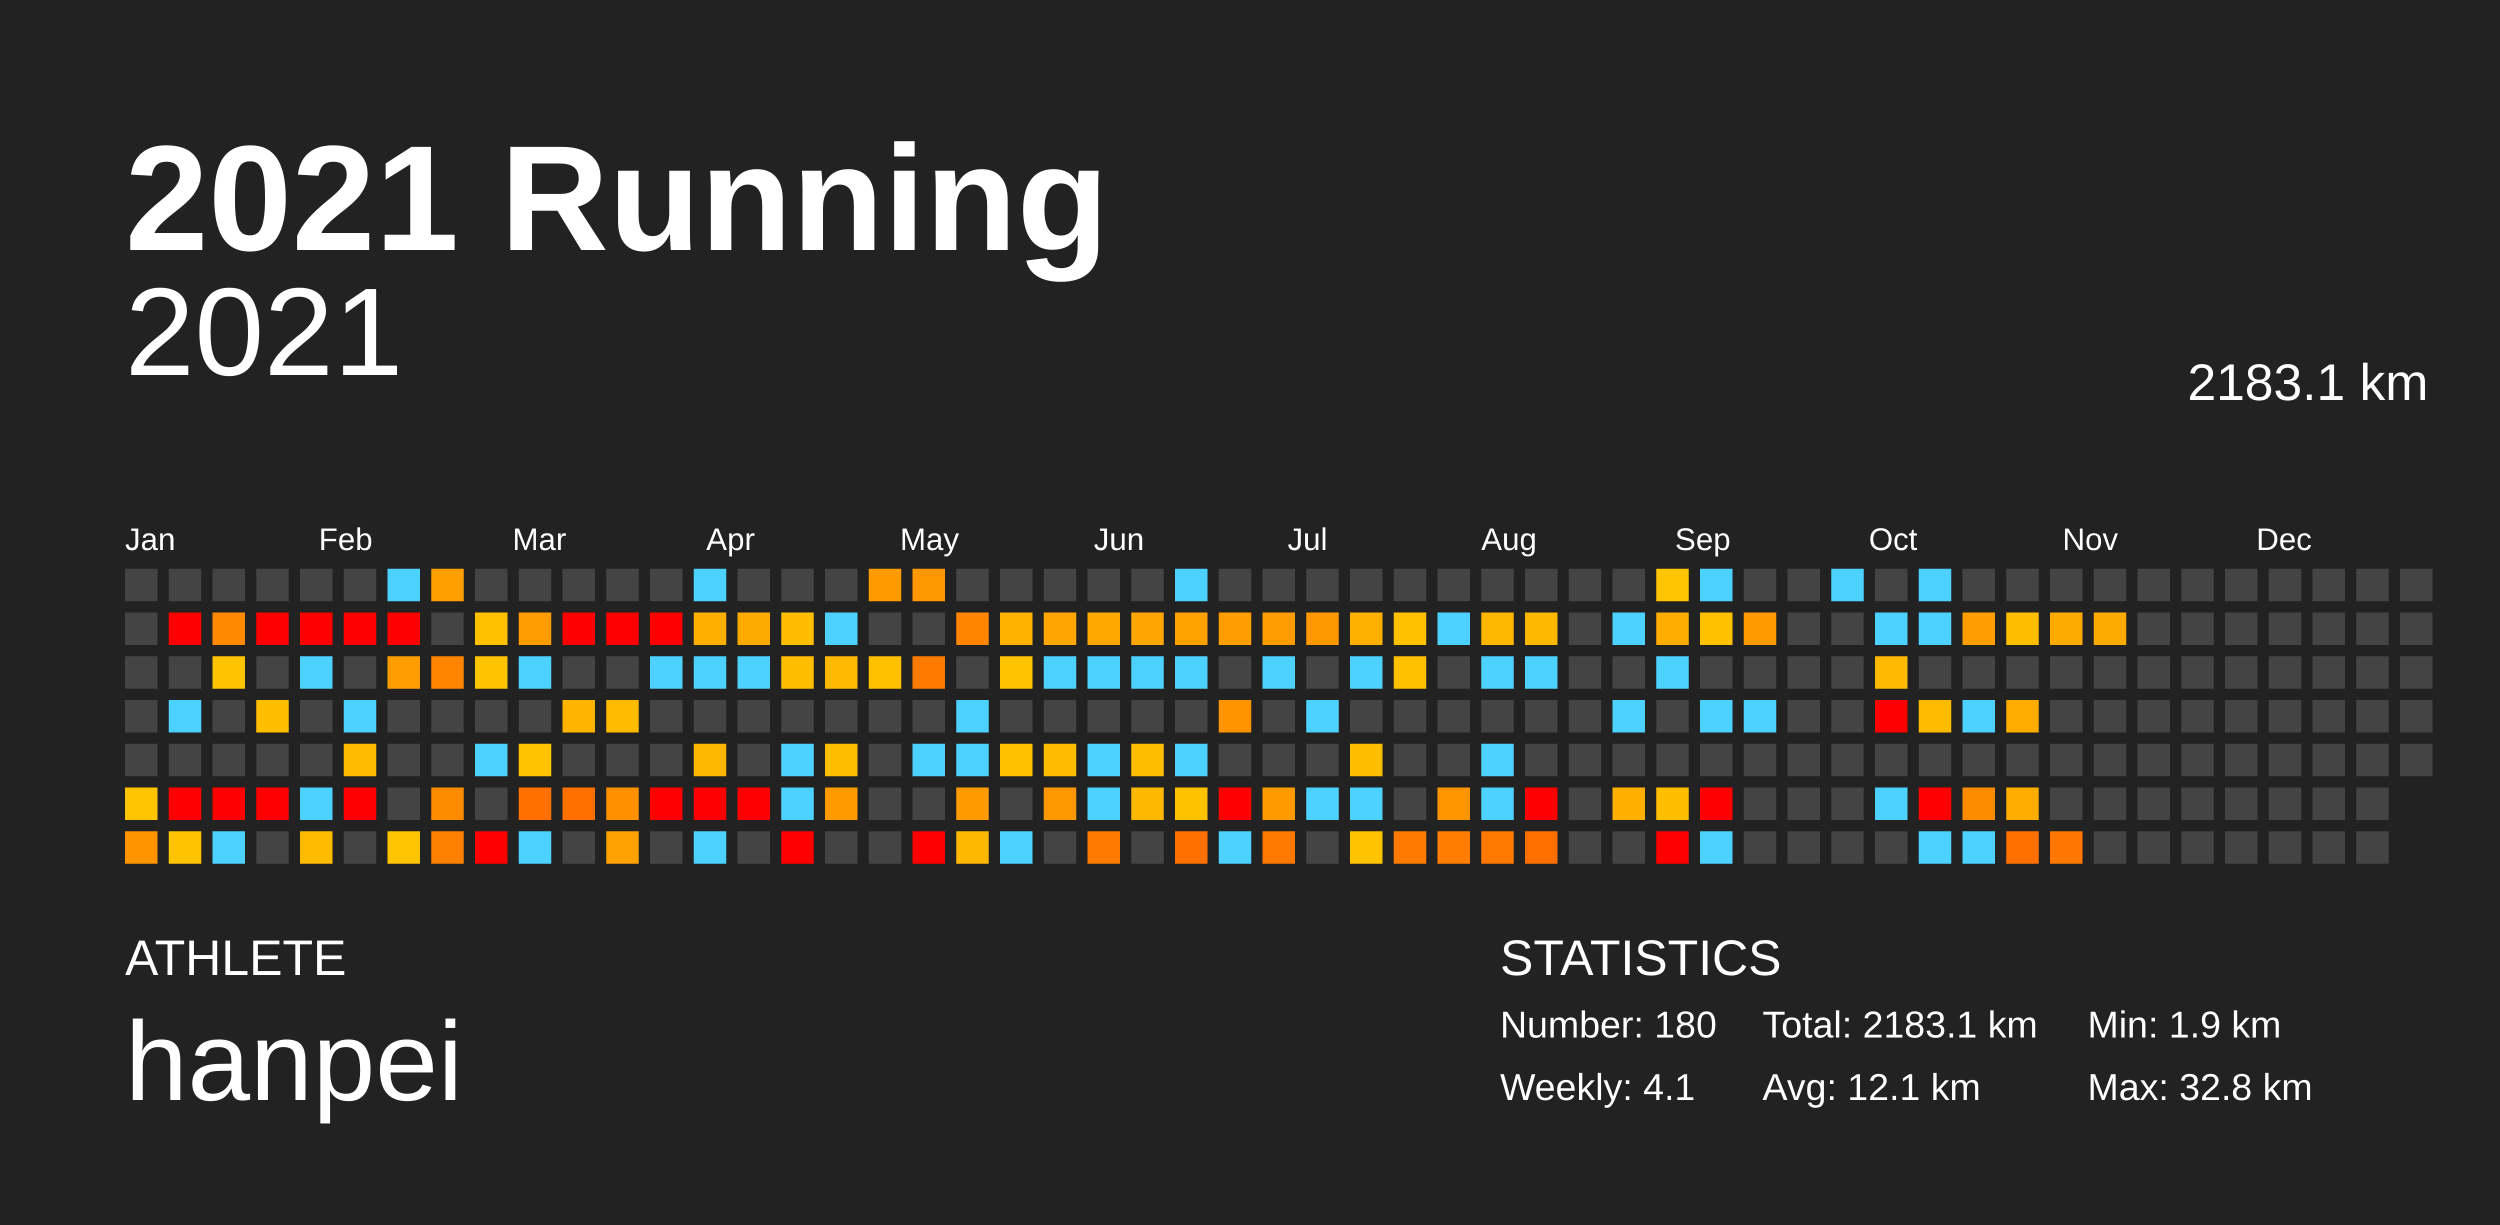
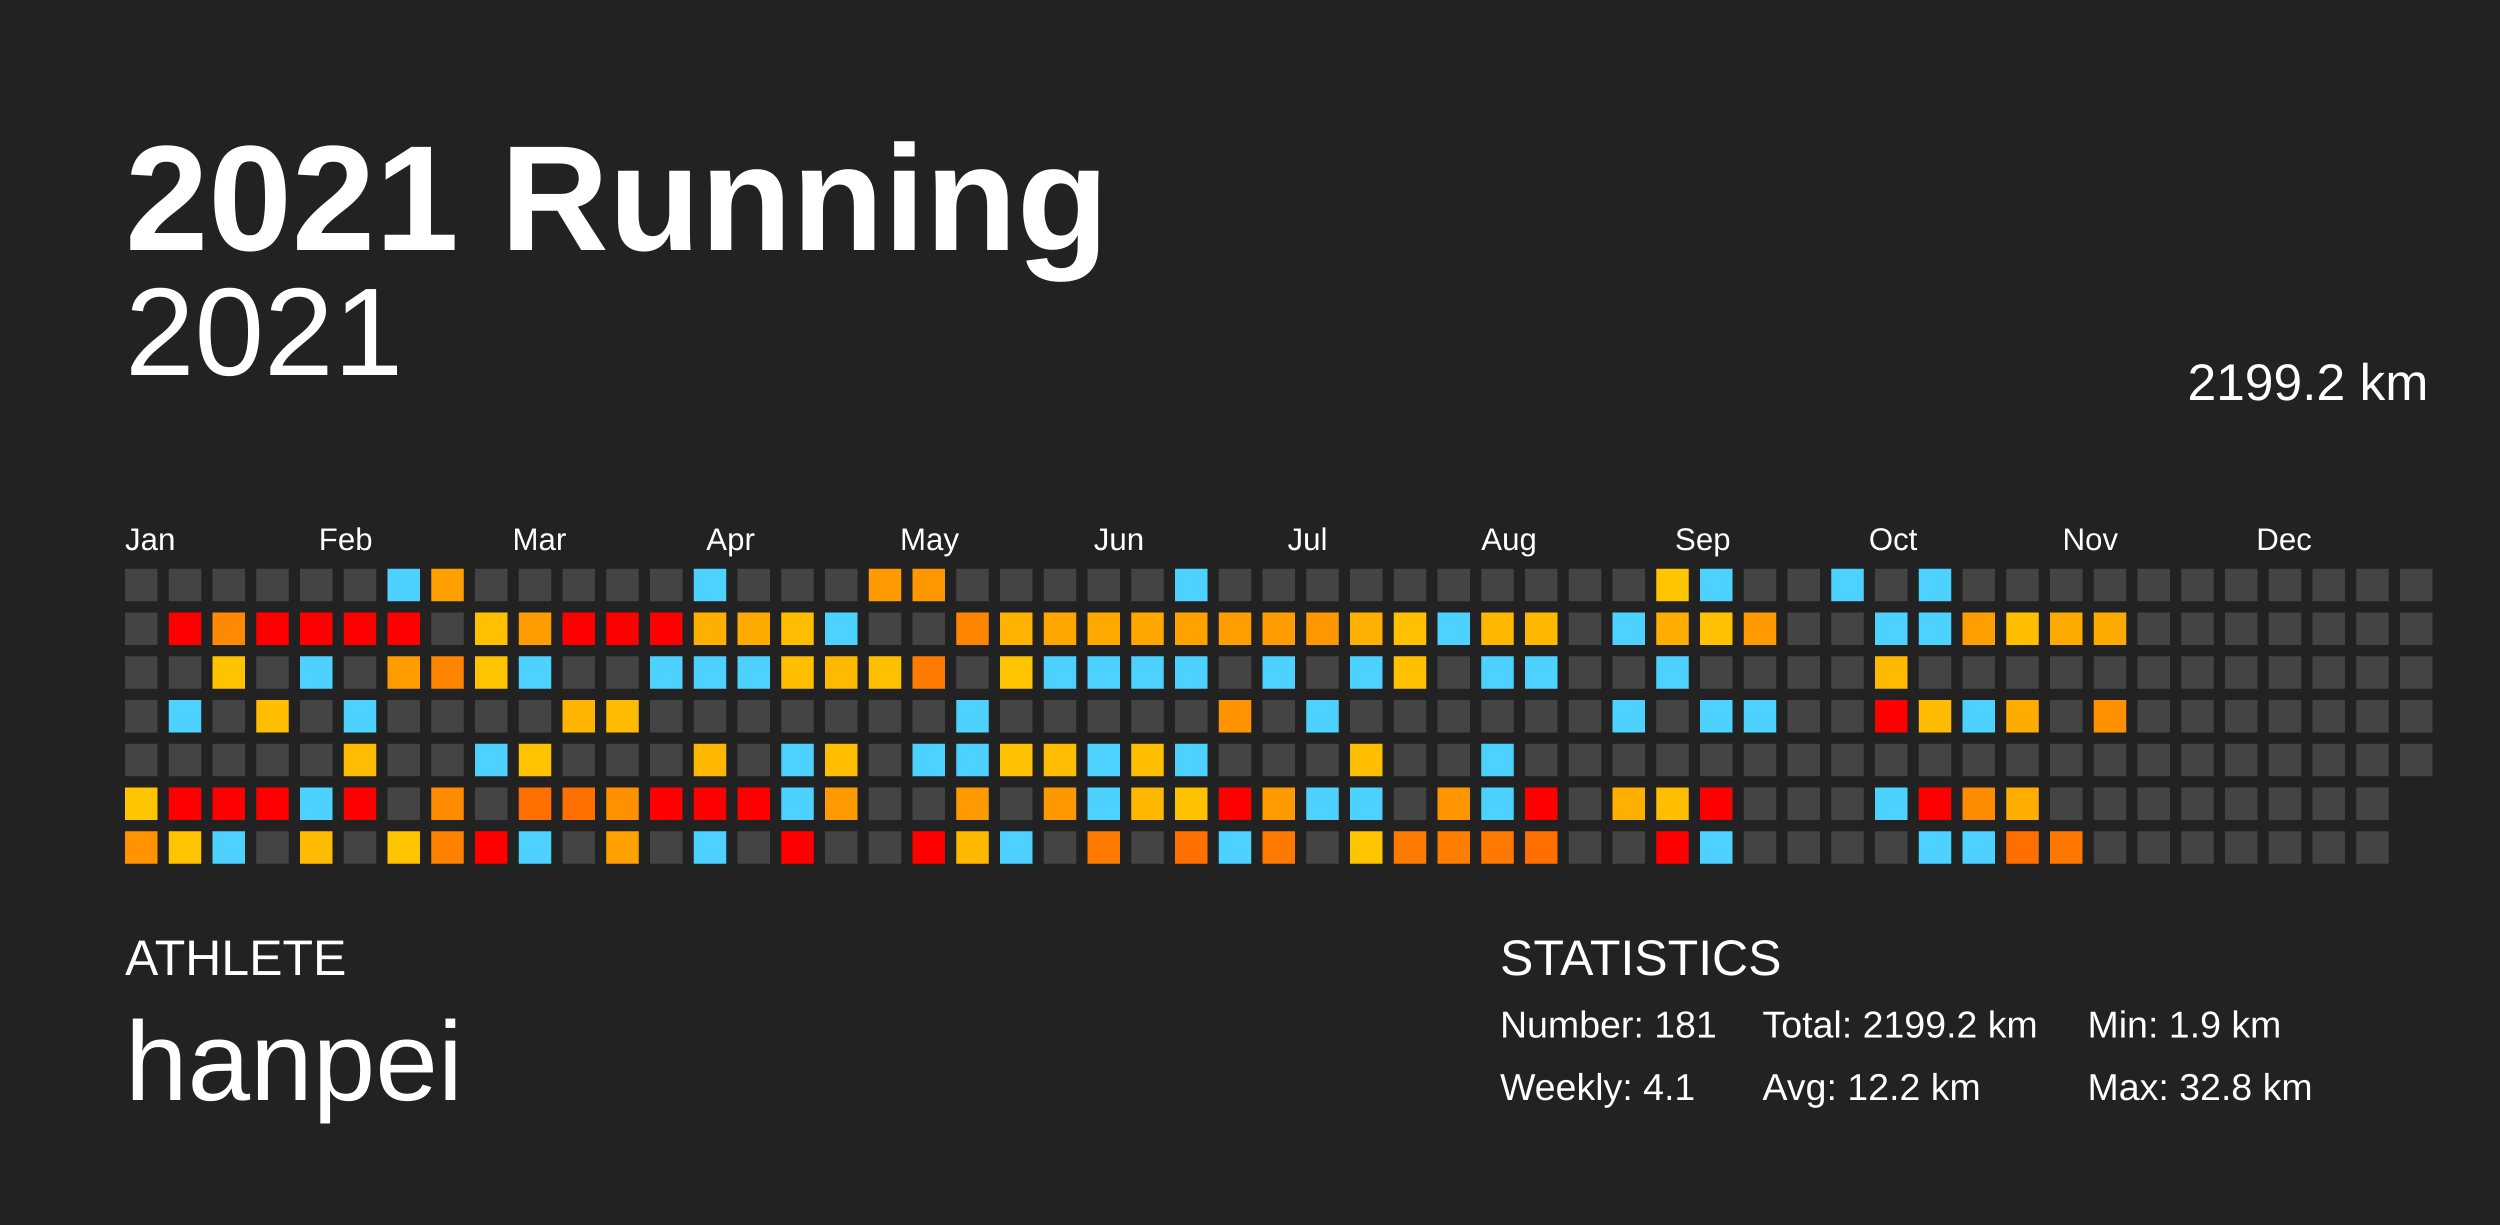
<svg xmlns="http://www.w3.org/2000/svg" baseProfile="full" height="98mm" version="1.1" viewBox="0,0,200,98" width="200mm">
  <defs />
  <rect fill="#222222" height="98" width="200" x="0" y="0" />
  <text fill="#FFFFFF" style="font-size:12px; font-family:Arial; font-weight:bold;" x="10" y="20">2021 Running</text>
  <text fill="#FFFFFF" style="font-size:4px; font-family:Arial" x="10" y="78">ATHLETE</text>
  <text fill="#FFFFFF" style="font-size:9px; font-family:Arial" x="10" y="88">hanpei</text>
  <text fill="#FFFFFF" style="font-size:4px; font-family:Arial" x="120" y="78">STATISTICS</text>
-   <text fill="#FFFFFF" style="font-size:3px; font-family:Arial" x="120" y="83">Number: 180</text>
+   <text fill="#FFFFFF" style="font-size:3px; font-family:Arial" x="120" y="83">Number: 181</text>
  <text fill="#FFFFFF" style="font-size:3px; font-family:Arial" x="120" y="88">Weekly: 4.1</text>
-   <text fill="#FFFFFF" style="font-size:3px; font-family:Arial" x="141" y="83">Total: 2183.1 km</text>
-   <text fill="#FFFFFF" style="font-size:3px; font-family:Arial" x="141" y="88">Avg: 12.1 km</text>
+   <text fill="#FFFFFF" style="font-size:3px; font-family:Arial" x="141" y="83">Total: 2199.2 km</text>
+   <text fill="#FFFFFF" style="font-size:3px; font-family:Arial" x="141" y="88">Avg: 12.2 km</text>
  <text fill="#FFFFFF" style="font-size:3px; font-family:Arial" x="167" y="83">Min: 1.9 km</text>
  <text fill="#FFFFFF" style="font-size:3px; font-family:Arial" x="167" y="88">Max: 32.8 km</text>
  <text alignment-baseline="hanging" fill="#FFFFFF" style="font-size:10.0px; font-family:Arial;" x="10" y="30">2021</text>
-   <text alignment-baseline="hanging" fill="#FFFFFF" style="font-size:4.125px; font-family:Arial;" x="175" y="32">2183.1 km</text>
+   <text alignment-baseline="hanging" fill="#FFFFFF" style="font-size:4.125px; font-family:Arial;" x="175" y="32">2199.2 km</text>
  <text fill="#FFFFFF" style="font-size:2.5px; font-family:Arial" x="10.0" y="44">Jan</text>
  <text fill="#FFFFFF" style="font-size:2.5px; font-family:Arial" x="25.5" y="44">Feb</text>
  <text fill="#FFFFFF" style="font-size:2.5px; font-family:Arial" x="41.0" y="44">Mar</text>
  <text fill="#FFFFFF" style="font-size:2.5px; font-family:Arial" x="56.5" y="44">Apr</text>
  <text fill="#FFFFFF" style="font-size:2.5px; font-family:Arial" x="72.0" y="44">May</text>
  <text fill="#FFFFFF" style="font-size:2.5px; font-family:Arial" x="87.5" y="44">Jun</text>
  <text fill="#FFFFFF" style="font-size:2.5px; font-family:Arial" x="103.0" y="44">Jul</text>
  <text fill="#FFFFFF" style="font-size:2.5px; font-family:Arial" x="118.5" y="44">Aug</text>
  <text fill="#FFFFFF" style="font-size:2.5px; font-family:Arial" x="134.0" y="44">Sep</text>
  <text fill="#FFFFFF" style="font-size:2.5px; font-family:Arial" x="149.5" y="44">Oct</text>
  <text fill="#FFFFFF" style="font-size:2.5px; font-family:Arial" x="165.0" y="44">Nov</text>
  <text fill="#FFFFFF" style="font-size:2.5px; font-family:Arial" x="180.5" y="44">Dec</text>
  <rect fill="#444444" height="2.6" width="2.6" x="10.0" y="45.5" />
  <rect fill="#444444" height="2.6" width="2.6" x="10.0" y="49.0" />
  <rect fill="#444444" height="2.6" width="2.6" x="10.0" y="52.5" />
  <rect fill="#444444" height="2.6" width="2.6" x="10.0" y="56.0" />
  <rect fill="#444444" height="2.6" width="2.6" x="10.0" y="59.5" />
  <rect fill="#ffc500" height="2.6" width="2.6" x="10.0" y="63.0" />
  <rect fill="#ff9400" height="2.6" width="2.6" x="10.0" y="66.5" />
  <rect fill="#444444" height="2.6" width="2.6" x="13.5" y="45.5" />
  <rect fill="red" height="2.6" width="2.6" x="13.5" y="49.0" />
  <rect fill="#444444" height="2.6" width="2.6" x="13.5" y="52.5" />
  <rect fill="#4dd2ff" height="2.6" width="2.6" x="13.5" y="56.0" />
  <rect fill="#444444" height="2.6" width="2.6" x="13.5" y="59.5" />
  <rect fill="red" height="2.6" width="2.6" x="13.5" y="63.0" />
  <rect fill="#ffc400" height="2.6" width="2.6" x="13.5" y="66.5" />
  <rect fill="#444444" height="2.6" width="2.6" x="17.0" y="45.5" />
  <rect fill="#ff8900" height="2.6" width="2.6" x="17.0" y="49.0" />
  <rect fill="#ffc300" height="2.6" width="2.6" x="17.0" y="52.5" />
  <rect fill="#444444" height="2.6" width="2.6" x="17.0" y="56.0" />
  <rect fill="#444444" height="2.6" width="2.6" x="17.0" y="59.5" />
  <rect fill="red" height="2.6" width="2.6" x="17.0" y="63.0" />
  <rect fill="#4dd2ff" height="2.6" width="2.6" x="17.0" y="66.5" />
  <rect fill="#444444" height="2.6" width="2.6" x="20.5" y="45.5" />
  <rect fill="red" height="2.6" width="2.6" x="20.5" y="49.0" />
  <rect fill="#444444" height="2.6" width="2.6" x="20.5" y="52.5" />
  <rect fill="#ffbe00" height="2.6" width="2.6" x="20.5" y="56.0" />
  <rect fill="#444444" height="2.6" width="2.6" x="20.5" y="59.5" />
  <rect fill="red" height="2.6" width="2.6" x="20.5" y="63.0" />
  <rect fill="#444444" height="2.6" width="2.6" x="20.5" y="66.5" />
  <rect fill="#444444" height="2.6" width="2.6" x="24.0" y="45.5" />
  <rect fill="red" height="2.6" width="2.6" x="24.0" y="49.0" />
  <rect fill="#4dd2ff" height="2.6" width="2.6" x="24.0" y="52.5" />
  <rect fill="#444444" height="2.6" width="2.6" x="24.0" y="56.0" />
  <rect fill="#444444" height="2.6" width="2.6" x="24.0" y="59.5" />
  <rect fill="#4dd2ff" height="2.6" width="2.6" x="24.0" y="63.0" />
  <rect fill="#ffbb00" height="2.6" width="2.6" x="24.0" y="66.5" />
  <rect fill="#444444" height="2.6" width="2.6" x="27.5" y="45.5" />
  <rect fill="red" height="2.6" width="2.6" x="27.5" y="49.0" />
  <rect fill="#444444" height="2.6" width="2.6" x="27.5" y="52.5" />
  <rect fill="#4dd2ff" height="2.6" width="2.6" x="27.5" y="56.0" />
  <rect fill="#ffbd00" height="2.6" width="2.6" x="27.5" y="59.5" />
  <rect fill="red" height="2.6" width="2.6" x="27.5" y="63.0" />
  <rect fill="#444444" height="2.6" width="2.6" x="27.5" y="66.5" />
  <rect fill="#4dd2ff" height="2.6" width="2.6" x="31.0" y="45.5" />
  <rect fill="red" height="2.6" width="2.6" x="31.0" y="49.0" />
  <rect fill="#ff9d00" height="2.6" width="2.6" x="31.0" y="52.5" />
  <rect fill="#444444" height="2.6" width="2.6" x="31.0" y="56.0" />
  <rect fill="#444444" height="2.6" width="2.6" x="31.0" y="59.5" />
  <rect fill="#444444" height="2.6" width="2.6" x="31.0" y="63.0" />
  <rect fill="#ffc500" height="2.6" width="2.6" x="31.0" y="66.5" />
  <rect fill="#ffa000" height="2.6" width="2.6" x="34.5" y="45.5" />
  <rect fill="#444444" height="2.6" width="2.6" x="34.5" y="49.0" />
  <rect fill="#ff8500" height="2.6" width="2.6" x="34.5" y="52.5" />
  <rect fill="#444444" height="2.6" width="2.6" x="34.5" y="56.0" />
  <rect fill="#444444" height="2.6" width="2.6" x="34.5" y="59.5" />
  <rect fill="#ff8b00" height="2.6" width="2.6" x="34.5" y="63.0" />
  <rect fill="#ff8100" height="2.6" width="2.6" x="34.5" y="66.5" />
  <rect fill="#444444" height="2.6" width="2.6" x="38.0" y="45.5" />
  <rect fill="#ffc000" height="2.6" width="2.6" x="38.0" y="49.0" />
  <rect fill="#ffc400" height="2.6" width="2.6" x="38.0" y="52.5" />
  <rect fill="#444444" height="2.6" width="2.6" x="38.0" y="56.0" />
  <rect fill="#4dd2ff" height="2.6" width="2.6" x="38.0" y="59.5" />
  <rect fill="#444444" height="2.6" width="2.6" x="38.0" y="63.0" />
  <rect fill="red" height="2.6" width="2.6" x="38.0" y="66.5" />
  <rect fill="#444444" height="2.6" width="2.6" x="41.5" y="45.5" />
  <rect fill="#ff9d00" height="2.6" width="2.6" x="41.5" y="49.0" />
  <rect fill="#4dd2ff" height="2.6" width="2.6" x="41.5" y="52.5" />
  <rect fill="#444444" height="2.6" width="2.6" x="41.5" y="56.0" />
  <rect fill="#ffc300" height="2.6" width="2.6" x="41.5" y="59.5" />
  <rect fill="#ff7000" height="2.6" width="2.6" x="41.5" y="63.0" />
  <rect fill="#4dd2ff" height="2.6" width="2.6" x="41.5" y="66.5" />
  <rect fill="#444444" height="2.6" width="2.6" x="45.0" y="45.5" />
  <rect fill="red" height="2.6" width="2.6" x="45.0" y="49.0" />
  <rect fill="#444444" height="2.6" width="2.6" x="45.0" y="52.5" />
  <rect fill="#ffb500" height="2.6" width="2.6" x="45.0" y="56.0" />
  <rect fill="#444444" height="2.6" width="2.6" x="45.0" y="59.5" />
  <rect fill="#ff7000" height="2.6" width="2.6" x="45.0" y="63.0" />
  <rect fill="#444444" height="2.6" width="2.6" x="45.0" y="66.5" />
  <rect fill="#444444" height="2.6" width="2.6" x="48.5" y="45.5" />
  <rect fill="red" height="2.6" width="2.6" x="48.5" y="49.0" />
  <rect fill="#444444" height="2.6" width="2.6" x="48.5" y="52.5" />
  <rect fill="#ffbb00" height="2.6" width="2.6" x="48.5" y="56.0" />
  <rect fill="#444444" height="2.6" width="2.6" x="48.5" y="59.5" />
  <rect fill="#ff9000" height="2.6" width="2.6" x="48.5" y="63.0" />
  <rect fill="#ffa100" height="2.6" width="2.6" x="48.5" y="66.5" />
  <rect fill="#444444" height="2.6" width="2.6" x="52.0" y="45.5" />
  <rect fill="red" height="2.6" width="2.6" x="52.0" y="49.0" />
  <rect fill="#4dd2ff" height="2.6" width="2.6" x="52.0" y="52.5" />
  <rect fill="#444444" height="2.6" width="2.6" x="52.0" y="56.0" />
  <rect fill="#444444" height="2.6" width="2.6" x="52.0" y="59.5" />
  <rect fill="red" height="2.6" width="2.6" x="52.0" y="63.0" />
  <rect fill="#444444" height="2.6" width="2.6" x="52.0" y="66.5" />
  <rect fill="#4dd2ff" height="2.6" width="2.6" x="55.5" y="45.5" />
  <rect fill="#ffaf00" height="2.6" width="2.6" x="55.5" y="49.0" />
  <rect fill="#4dd2ff" height="2.6" width="2.6" x="55.5" y="52.5" />
  <rect fill="#444444" height="2.6" width="2.6" x="55.5" y="56.0" />
  <rect fill="#ffb700" height="2.6" width="2.6" x="55.5" y="59.5" />
  <rect fill="red" height="2.6" width="2.6" x="55.5" y="63.0" />
  <rect fill="#4dd2ff" height="2.6" width="2.6" x="55.5" y="66.5" />
  <rect fill="#444444" height="2.6" width="2.6" x="59.0" y="45.5" />
  <rect fill="#ffaa00" height="2.6" width="2.6" x="59.0" y="49.0" />
  <rect fill="#4dd2ff" height="2.6" width="2.6" x="59.0" y="52.5" />
  <rect fill="#444444" height="2.6" width="2.6" x="59.0" y="56.0" />
  <rect fill="#444444" height="2.6" width="2.6" x="59.0" y="59.5" />
  <rect fill="red" height="2.6" width="2.6" x="59.0" y="63.0" />
  <rect fill="#444444" height="2.6" width="2.6" x="59.0" y="66.5" />
  <rect fill="#444444" height="2.6" width="2.6" x="62.5" y="45.5" />
  <rect fill="#ffbd00" height="2.6" width="2.6" x="62.5" y="49.0" />
  <rect fill="#ffbe00" height="2.6" width="2.6" x="62.5" y="52.5" />
  <rect fill="#444444" height="2.6" width="2.6" x="62.5" y="56.0" />
  <rect fill="#4dd2ff" height="2.6" width="2.6" x="62.5" y="59.5" />
  <rect fill="#4dd2ff" height="2.6" width="2.6" x="62.5" y="63.0" />
  <rect fill="red" height="2.6" width="2.6" x="62.5" y="66.5" />
  <rect fill="#444444" height="2.6" width="2.6" x="66.0" y="45.5" />
  <rect fill="#4dd2ff" height="2.6" width="2.6" x="66.0" y="49.0" />
  <rect fill="#ffb900" height="2.6" width="2.6" x="66.0" y="52.5" />
  <rect fill="#444444" height="2.6" width="2.6" x="66.0" y="56.0" />
  <rect fill="#ffbf00" height="2.6" width="2.6" x="66.0" y="59.5" />
  <rect fill="#ff9a00" height="2.6" width="2.6" x="66.0" y="63.0" />
  <rect fill="#444444" height="2.6" width="2.6" x="66.0" y="66.5" />
  <rect fill="#ff9a00" height="2.6" width="2.6" x="69.5" y="45.5" />
  <rect fill="#444444" height="2.6" width="2.6" x="69.5" y="49.0" />
  <rect fill="#ffc000" height="2.6" width="2.6" x="69.5" y="52.5" />
  <rect fill="#444444" height="2.6" width="2.6" x="69.5" y="56.0" />
  <rect fill="#444444" height="2.6" width="2.6" x="69.5" y="59.5" />
  <rect fill="#444444" height="2.6" width="2.6" x="69.5" y="63.0" />
  <rect fill="#444444" height="2.6" width="2.6" x="69.5" y="66.5" />
  <rect fill="#ff9700" height="2.6" width="2.6" x="73.0" y="45.5" />
  <rect fill="#444444" height="2.6" width="2.6" x="73.0" y="49.0" />
  <rect fill="#ff7b00" height="2.6" width="2.6" x="73.0" y="52.5" />
  <rect fill="#444444" height="2.6" width="2.6" x="73.0" y="56.0" />
  <rect fill="#4dd2ff" height="2.6" width="2.6" x="73.0" y="59.5" />
  <rect fill="#444444" height="2.6" width="2.6" x="73.0" y="63.0" />
  <rect fill="red" height="2.6" width="2.6" x="73.0" y="66.5" />
  <rect fill="#444444" height="2.6" width="2.6" x="76.5" y="45.5" />
  <rect fill="#ff8500" height="2.6" width="2.6" x="76.5" y="49.0" />
  <rect fill="#444444" height="2.6" width="2.6" x="76.5" y="52.5" />
  <rect fill="#4dd2ff" height="2.6" width="2.6" x="76.5" y="56.0" />
  <rect fill="#4dd2ff" height="2.6" width="2.6" x="76.5" y="59.5" />
  <rect fill="#ff9a00" height="2.6" width="2.6" x="76.5" y="63.0" />
  <rect fill="#ffb800" height="2.6" width="2.6" x="76.5" y="66.5" />
  <rect fill="#444444" height="2.6" width="2.6" x="80.0" y="45.5" />
  <rect fill="#ffb300" height="2.6" width="2.6" x="80.0" y="49.0" />
  <rect fill="#ffc400" height="2.6" width="2.6" x="80.0" y="52.5" />
  <rect fill="#444444" height="2.6" width="2.6" x="80.0" y="56.0" />
  <rect fill="#ffc100" height="2.6" width="2.6" x="80.0" y="59.5" />
  <rect fill="#444444" height="2.6" width="2.6" x="80.0" y="63.0" />
  <rect fill="#4dd2ff" height="2.6" width="2.6" x="80.0" y="66.5" />
  <rect fill="#444444" height="2.6" width="2.6" x="83.5" y="45.5" />
  <rect fill="#ffa700" height="2.6" width="2.6" x="83.5" y="49.0" />
  <rect fill="#4dd2ff" height="2.6" width="2.6" x="83.5" y="52.5" />
  <rect fill="#444444" height="2.6" width="2.6" x="83.5" y="56.0" />
  <rect fill="#ffbd00" height="2.6" width="2.6" x="83.5" y="59.5" />
  <rect fill="#ff9700" height="2.6" width="2.6" x="83.5" y="63.0" />
  <rect fill="#444444" height="2.6" width="2.6" x="83.5" y="66.5" />
  <rect fill="#444444" height="2.6" width="2.6" x="87.0" y="45.5" />
  <rect fill="#ffa800" height="2.6" width="2.6" x="87.0" y="49.0" />
  <rect fill="#4dd2ff" height="2.6" width="2.6" x="87.0" y="52.5" />
  <rect fill="#444444" height="2.6" width="2.6" x="87.0" y="56.0" />
  <rect fill="#4dd2ff" height="2.6" width="2.6" x="87.0" y="59.5" />
  <rect fill="#4dd2ff" height="2.6" width="2.6" x="87.0" y="63.0" />
  <rect fill="#ff7a00" height="2.6" width="2.6" x="87.0" y="66.5" />
  <rect fill="#444444" height="2.6" width="2.6" x="90.5" y="45.5" />
  <rect fill="#ffa600" height="2.6" width="2.6" x="90.5" y="49.0" />
  <rect fill="#4dd2ff" height="2.6" width="2.6" x="90.5" y="52.5" />
  <rect fill="#444444" height="2.6" width="2.6" x="90.5" y="56.0" />
  <rect fill="#ffbf00" height="2.6" width="2.6" x="90.5" y="59.5" />
  <rect fill="#ffb800" height="2.6" width="2.6" x="90.5" y="63.0" />
  <rect fill="#444444" height="2.6" width="2.6" x="90.5" y="66.5" />
  <rect fill="#4dd2ff" height="2.6" width="2.6" x="94.0" y="45.5" />
  <rect fill="#ffa200" height="2.6" width="2.6" x="94.0" y="49.0" />
  <rect fill="#4dd2ff" height="2.6" width="2.6" x="94.0" y="52.5" />
  <rect fill="#444444" height="2.6" width="2.6" x="94.0" y="56.0" />
  <rect fill="#4dd2ff" height="2.6" width="2.6" x="94.0" y="59.5" />
  <rect fill="#ffc200" height="2.6" width="2.6" x="94.0" y="63.0" />
  <rect fill="#ff7000" height="2.6" width="2.6" x="94.0" y="66.5" />
  <rect fill="#444444" height="2.6" width="2.6" x="97.5" y="45.5" />
  <rect fill="#ff9e00" height="2.6" width="2.6" x="97.5" y="49.0" />
  <rect fill="#444444" height="2.6" width="2.6" x="97.5" y="52.5" />
  <rect fill="#ff9400" height="2.6" width="2.6" x="97.5" y="56.0" />
  <rect fill="#444444" height="2.6" width="2.6" x="97.5" y="59.5" />
  <rect fill="red" height="2.6" width="2.6" x="97.5" y="63.0" />
  <rect fill="#4dd2ff" height="2.6" width="2.6" x="97.5" y="66.5" />
  <rect fill="#444444" height="2.6" width="2.6" x="101.0" y="45.5" />
  <rect fill="#ff9d00" height="2.6" width="2.6" x="101.0" y="49.0" />
  <rect fill="#4dd2ff" height="2.6" width="2.6" x="101.0" y="52.5" />
  <rect fill="#444444" height="2.6" width="2.6" x="101.0" y="56.0" />
  <rect fill="#444444" height="2.6" width="2.6" x="101.0" y="59.5" />
  <rect fill="#ff9a00" height="2.6" width="2.6" x="101.0" y="63.0" />
  <rect fill="#ff7800" height="2.6" width="2.6" x="101.0" y="66.5" />
  <rect fill="#444444" height="2.6" width="2.6" x="104.5" y="45.5" />
  <rect fill="#ff9700" height="2.6" width="2.6" x="104.5" y="49.0" />
  <rect fill="#444444" height="2.6" width="2.6" x="104.5" y="52.5" />
  <rect fill="#4dd2ff" height="2.6" width="2.6" x="104.5" y="56.0" />
  <rect fill="#444444" height="2.6" width="2.6" x="104.5" y="59.5" />
  <rect fill="#4dd2ff" height="2.6" width="2.6" x="104.5" y="63.0" />
  <rect fill="#444444" height="2.6" width="2.6" x="104.5" y="66.5" />
  <rect fill="#444444" height="2.6" width="2.6" x="108.0" y="45.5" />
  <rect fill="#ffb000" height="2.6" width="2.6" x="108.0" y="49.0" />
  <rect fill="#4dd2ff" height="2.6" width="2.6" x="108.0" y="52.5" />
  <rect fill="#444444" height="2.6" width="2.6" x="108.0" y="56.0" />
  <rect fill="#ffbf00" height="2.6" width="2.6" x="108.0" y="59.5" />
  <rect fill="#4dd2ff" height="2.6" width="2.6" x="108.0" y="63.0" />
  <rect fill="#ffc400" height="2.6" width="2.6" x="108.0" y="66.5" />
  <rect fill="#444444" height="2.6" width="2.6" x="111.5" y="45.5" />
  <rect fill="#ffc000" height="2.6" width="2.6" x="111.5" y="49.0" />
  <rect fill="#ffc000" height="2.6" width="2.6" x="111.5" y="52.5" />
  <rect fill="#444444" height="2.6" width="2.6" x="111.5" y="56.0" />
  <rect fill="#444444" height="2.6" width="2.6" x="111.5" y="59.5" />
  <rect fill="#444444" height="2.6" width="2.6" x="111.5" y="63.0" />
  <rect fill="#ff7a00" height="2.6" width="2.6" x="111.5" y="66.5" />
  <rect fill="#444444" height="2.6" width="2.6" x="115.0" y="45.5" />
  <rect fill="#4dd2ff" height="2.6" width="2.6" x="115.0" y="49.0" />
  <rect fill="#444444" height="2.6" width="2.6" x="115.0" y="52.5" />
  <rect fill="#444444" height="2.6" width="2.6" x="115.0" y="56.0" />
  <rect fill="#444444" height="2.6" width="2.6" x="115.0" y="59.5" />
  <rect fill="#ff9500" height="2.6" width="2.6" x="115.0" y="63.0" />
  <rect fill="#ff7d00" height="2.6" width="2.6" x="115.0" y="66.5" />
  <rect fill="#444444" height="2.6" width="2.6" x="118.5" y="45.5" />
  <rect fill="#ffb700" height="2.6" width="2.6" x="118.5" y="49.0" />
  <rect fill="#4dd2ff" height="2.6" width="2.6" x="118.5" y="52.5" />
  <rect fill="#444444" height="2.6" width="2.6" x="118.5" y="56.0" />
  <rect fill="#4dd2ff" height="2.6" width="2.6" x="118.5" y="59.5" />
  <rect fill="#4dd2ff" height="2.6" width="2.6" x="118.5" y="63.0" />
  <rect fill="#ff7800" height="2.6" width="2.6" x="118.5" y="66.5" />
  <rect fill="#444444" height="2.6" width="2.6" x="122.0" y="45.5" />
  <rect fill="#ffb800" height="2.6" width="2.6" x="122.0" y="49.0" />
  <rect fill="#4dd2ff" height="2.6" width="2.6" x="122.0" y="52.5" />
  <rect fill="#444444" height="2.6" width="2.6" x="122.0" y="56.0" />
  <rect fill="#444444" height="2.6" width="2.6" x="122.0" y="59.5" />
  <rect fill="red" height="2.6" width="2.6" x="122.0" y="63.0" />
  <rect fill="#ff6f00" height="2.6" width="2.6" x="122.0" y="66.5" />
  <rect fill="#444444" height="2.6" width="2.6" x="125.5" y="45.5" />
  <rect fill="#444444" height="2.6" width="2.6" x="125.5" y="49.0" />
  <rect fill="#444444" height="2.6" width="2.6" x="125.5" y="52.5" />
  <rect fill="#444444" height="2.6" width="2.6" x="125.5" y="56.0" />
  <rect fill="#444444" height="2.6" width="2.6" x="125.5" y="59.5" />
  <rect fill="#444444" height="2.6" width="2.6" x="125.5" y="63.0" />
  <rect fill="#444444" height="2.6" width="2.6" x="125.5" y="66.5" />
  <rect fill="#444444" height="2.6" width="2.6" x="129.0" y="45.5" />
  <rect fill="#4dd2ff" height="2.6" width="2.6" x="129.0" y="49.0" />
  <rect fill="#444444" height="2.6" width="2.6" x="129.0" y="52.5" />
  <rect fill="#4dd2ff" height="2.6" width="2.6" x="129.0" y="56.0" />
  <rect fill="#444444" height="2.6" width="2.6" x="129.0" y="59.5" />
  <rect fill="#ffaf00" height="2.6" width="2.6" x="129.0" y="63.0" />
  <rect fill="#444444" height="2.6" width="2.6" x="129.0" y="66.5" />
  <rect fill="#ffc500" height="2.6" width="2.6" x="132.5" y="45.5" />
  <rect fill="#ffad00" height="2.6" width="2.6" x="132.5" y="49.0" />
  <rect fill="#4dd2ff" height="2.6" width="2.6" x="132.5" y="52.5" />
  <rect fill="#444444" height="2.6" width="2.6" x="132.5" y="56.0" />
  <rect fill="#444444" height="2.6" width="2.6" x="132.5" y="59.5" />
  <rect fill="#ffbf00" height="2.6" width="2.6" x="132.5" y="63.0" />
  <rect fill="red" height="2.6" width="2.6" x="132.5" y="66.5" />
  <rect fill="#4dd2ff" height="2.6" width="2.6" x="136.0" y="45.5" />
  <rect fill="#ffc100" height="2.6" width="2.6" x="136.0" y="49.0" />
  <rect fill="#444444" height="2.6" width="2.6" x="136.0" y="52.5" />
  <rect fill="#4dd2ff" height="2.6" width="2.6" x="136.0" y="56.0" />
  <rect fill="#444444" height="2.6" width="2.6" x="136.0" y="59.5" />
  <rect fill="red" height="2.6" width="2.6" x="136.0" y="63.0" />
  <rect fill="#4dd2ff" height="2.6" width="2.6" x="136.0" y="66.5" />
  <rect fill="#444444" height="2.6" width="2.6" x="139.5" y="45.5" />
  <rect fill="#ff9b00" height="2.6" width="2.6" x="139.5" y="49.0" />
  <rect fill="#444444" height="2.6" width="2.6" x="139.5" y="52.5" />
  <rect fill="#4dd2ff" height="2.6" width="2.6" x="139.5" y="56.0" />
  <rect fill="#444444" height="2.6" width="2.6" x="139.5" y="59.5" />
  <rect fill="#444444" height="2.6" width="2.6" x="139.5" y="63.0" />
  <rect fill="#444444" height="2.6" width="2.6" x="139.5" y="66.5" />
  <rect fill="#444444" height="2.6" width="2.6" x="143.0" y="45.5" />
  <rect fill="#444444" height="2.6" width="2.6" x="143.0" y="49.0" />
  <rect fill="#444444" height="2.6" width="2.6" x="143.0" y="52.5" />
  <rect fill="#444444" height="2.6" width="2.6" x="143.0" y="56.0" />
  <rect fill="#444444" height="2.6" width="2.6" x="143.0" y="59.5" />
  <rect fill="#444444" height="2.6" width="2.6" x="143.0" y="63.0" />
  <rect fill="#444444" height="2.6" width="2.6" x="143.0" y="66.5" />
  <rect fill="#4dd2ff" height="2.6" width="2.6" x="146.5" y="45.5" />
  <rect fill="#444444" height="2.6" width="2.6" x="146.5" y="49.0" />
  <rect fill="#444444" height="2.6" width="2.6" x="146.5" y="52.5" />
  <rect fill="#444444" height="2.6" width="2.6" x="146.5" y="56.0" />
  <rect fill="#444444" height="2.6" width="2.6" x="146.5" y="59.5" />
  <rect fill="#444444" height="2.6" width="2.6" x="146.5" y="63.0" />
  <rect fill="#444444" height="2.6" width="2.6" x="146.5" y="66.5" />
  <rect fill="#444444" height="2.6" width="2.6" x="150.0" y="45.5" />
  <rect fill="#4dd2ff" height="2.6" width="2.6" x="150.0" y="49.0" />
  <rect fill="#ffb900" height="2.6" width="2.6" x="150.0" y="52.5" />
  <rect fill="red" height="2.6" width="2.6" x="150.0" y="56.0" />
  <rect fill="#444444" height="2.6" width="2.6" x="150.0" y="59.5" />
  <rect fill="#4dd2ff" height="2.6" width="2.6" x="150.0" y="63.0" />
  <rect fill="#444444" height="2.6" width="2.6" x="150.0" y="66.5" />
  <rect fill="#4dd2ff" height="2.6" width="2.6" x="153.5" y="45.5" />
  <rect fill="#4dd2ff" height="2.6" width="2.6" x="153.5" y="49.0" />
  <rect fill="#444444" height="2.6" width="2.6" x="153.5" y="52.5" />
  <rect fill="#ffbb00" height="2.6" width="2.6" x="153.5" y="56.0" />
  <rect fill="#444444" height="2.6" width="2.6" x="153.5" y="59.5" />
  <rect fill="red" height="2.6" width="2.6" x="153.5" y="63.0" />
  <rect fill="#4dd2ff" height="2.6" width="2.6" x="153.5" y="66.5" />
  <rect fill="#444444" height="2.6" width="2.6" x="157.0" y="45.5" />
  <rect fill="#ff9e00" height="2.6" width="2.6" x="157.0" y="49.0" />
  <rect fill="#444444" height="2.6" width="2.6" x="157.0" y="52.5" />
  <rect fill="#4dd2ff" height="2.6" width="2.6" x="157.0" y="56.0" />
  <rect fill="#444444" height="2.6" width="2.6" x="157.0" y="59.5" />
  <rect fill="#ff8c00" height="2.6" width="2.6" x="157.0" y="63.0" />
  <rect fill="#4dd2ff" height="2.6" width="2.6" x="157.0" y="66.5" />
  <rect fill="#444444" height="2.6" width="2.6" x="160.5" y="45.5" />
  <rect fill="#ffbe00" height="2.6" width="2.6" x="160.5" y="49.0" />
  <rect fill="#444444" height="2.6" width="2.6" x="160.5" y="52.5" />
  <rect fill="#ffab00" height="2.6" width="2.6" x="160.5" y="56.0" />
  <rect fill="#444444" height="2.6" width="2.6" x="160.5" y="59.5" />
  <rect fill="#ffad00" height="2.6" width="2.6" x="160.5" y="63.0" />
  <rect fill="#ff6f00" height="2.6" width="2.6" x="160.5" y="66.5" />
  <rect fill="#444444" height="2.6" width="2.6" x="164.0" y="45.5" />
  <rect fill="#ffaa00" height="2.6" width="2.6" x="164.0" y="49.0" />
  <rect fill="#444444" height="2.6" width="2.6" x="164.0" y="52.5" />
  <rect fill="#444444" height="2.6" width="2.6" x="164.0" y="56.0" />
  <rect fill="#444444" height="2.6" width="2.6" x="164.0" y="59.5" />
  <rect fill="#444444" height="2.6" width="2.6" x="164.0" y="63.0" />
  <rect fill="#ff7700" height="2.6" width="2.6" x="164.0" y="66.5" />
  <rect fill="#444444" height="2.6" width="2.6" x="167.5" y="45.5" />
  <rect fill="#ffaa00" height="2.6" width="2.6" x="167.5" y="49.0" />
  <rect fill="#444444" height="2.6" width="2.6" x="167.5" y="52.5" />
-   <rect fill="#444444" height="2.6" width="2.6" x="167.5" y="56.0" />
+   <rect fill="#ff9000" height="2.6" width="2.6" x="167.5" y="56.0" />
  <rect fill="#444444" height="2.6" width="2.6" x="167.5" y="59.5" />
  <rect fill="#444444" height="2.6" width="2.6" x="167.5" y="63.0" />
  <rect fill="#444444" height="2.6" width="2.6" x="167.5" y="66.5" />
  <rect fill="#444444" height="2.6" width="2.6" x="171.0" y="45.5" />
  <rect fill="#444444" height="2.6" width="2.6" x="171.0" y="49.0" />
  <rect fill="#444444" height="2.6" width="2.6" x="171.0" y="52.5" />
  <rect fill="#444444" height="2.6" width="2.6" x="171.0" y="56.0" />
  <rect fill="#444444" height="2.6" width="2.6" x="171.0" y="59.5" />
  <rect fill="#444444" height="2.6" width="2.6" x="171.0" y="63.0" />
  <rect fill="#444444" height="2.6" width="2.6" x="171.0" y="66.5" />
  <rect fill="#444444" height="2.6" width="2.6" x="174.5" y="45.5" />
  <rect fill="#444444" height="2.6" width="2.6" x="174.5" y="49.0" />
  <rect fill="#444444" height="2.6" width="2.6" x="174.5" y="52.5" />
  <rect fill="#444444" height="2.6" width="2.6" x="174.5" y="56.0" />
  <rect fill="#444444" height="2.6" width="2.6" x="174.5" y="59.5" />
  <rect fill="#444444" height="2.6" width="2.6" x="174.5" y="63.0" />
  <rect fill="#444444" height="2.6" width="2.6" x="174.5" y="66.5" />
  <rect fill="#444444" height="2.6" width="2.6" x="178.0" y="45.5" />
  <rect fill="#444444" height="2.6" width="2.6" x="178.0" y="49.0" />
  <rect fill="#444444" height="2.6" width="2.6" x="178.0" y="52.5" />
  <rect fill="#444444" height="2.6" width="2.6" x="178.0" y="56.0" />
  <rect fill="#444444" height="2.6" width="2.6" x="178.0" y="59.5" />
  <rect fill="#444444" height="2.6" width="2.6" x="178.0" y="63.0" />
  <rect fill="#444444" height="2.6" width="2.6" x="178.0" y="66.5" />
  <rect fill="#444444" height="2.6" width="2.6" x="181.5" y="45.5" />
  <rect fill="#444444" height="2.6" width="2.6" x="181.5" y="49.0" />
  <rect fill="#444444" height="2.6" width="2.6" x="181.5" y="52.5" />
  <rect fill="#444444" height="2.6" width="2.6" x="181.5" y="56.0" />
  <rect fill="#444444" height="2.6" width="2.6" x="181.5" y="59.5" />
  <rect fill="#444444" height="2.6" width="2.6" x="181.5" y="63.0" />
  <rect fill="#444444" height="2.6" width="2.6" x="181.5" y="66.5" />
  <rect fill="#444444" height="2.6" width="2.6" x="185.0" y="45.5" />
  <rect fill="#444444" height="2.6" width="2.6" x="185.0" y="49.0" />
  <rect fill="#444444" height="2.6" width="2.6" x="185.0" y="52.5" />
  <rect fill="#444444" height="2.6" width="2.6" x="185.0" y="56.0" />
  <rect fill="#444444" height="2.6" width="2.6" x="185.0" y="59.5" />
  <rect fill="#444444" height="2.6" width="2.6" x="185.0" y="63.0" />
  <rect fill="#444444" height="2.6" width="2.6" x="185.0" y="66.5" />
  <rect fill="#444444" height="2.6" width="2.6" x="188.5" y="45.5" />
  <rect fill="#444444" height="2.6" width="2.6" x="188.5" y="49.0" />
  <rect fill="#444444" height="2.6" width="2.6" x="188.5" y="52.5" />
  <rect fill="#444444" height="2.6" width="2.6" x="188.5" y="56.0" />
  <rect fill="#444444" height="2.6" width="2.6" x="188.5" y="59.5" />
  <rect fill="#444444" height="2.6" width="2.6" x="188.5" y="63.0" />
  <rect fill="#444444" height="2.6" width="2.6" x="188.5" y="66.5" />
  <rect fill="#444444" height="2.6" width="2.6" x="192.0" y="45.5" />
  <rect fill="#444444" height="2.6" width="2.6" x="192.0" y="49.0" />
  <rect fill="#444444" height="2.6" width="2.6" x="192.0" y="52.5" />
  <rect fill="#444444" height="2.6" width="2.6" x="192.0" y="56.0" />
  <rect fill="#444444" height="2.6" width="2.6" x="192.0" y="59.5" />
</svg>
